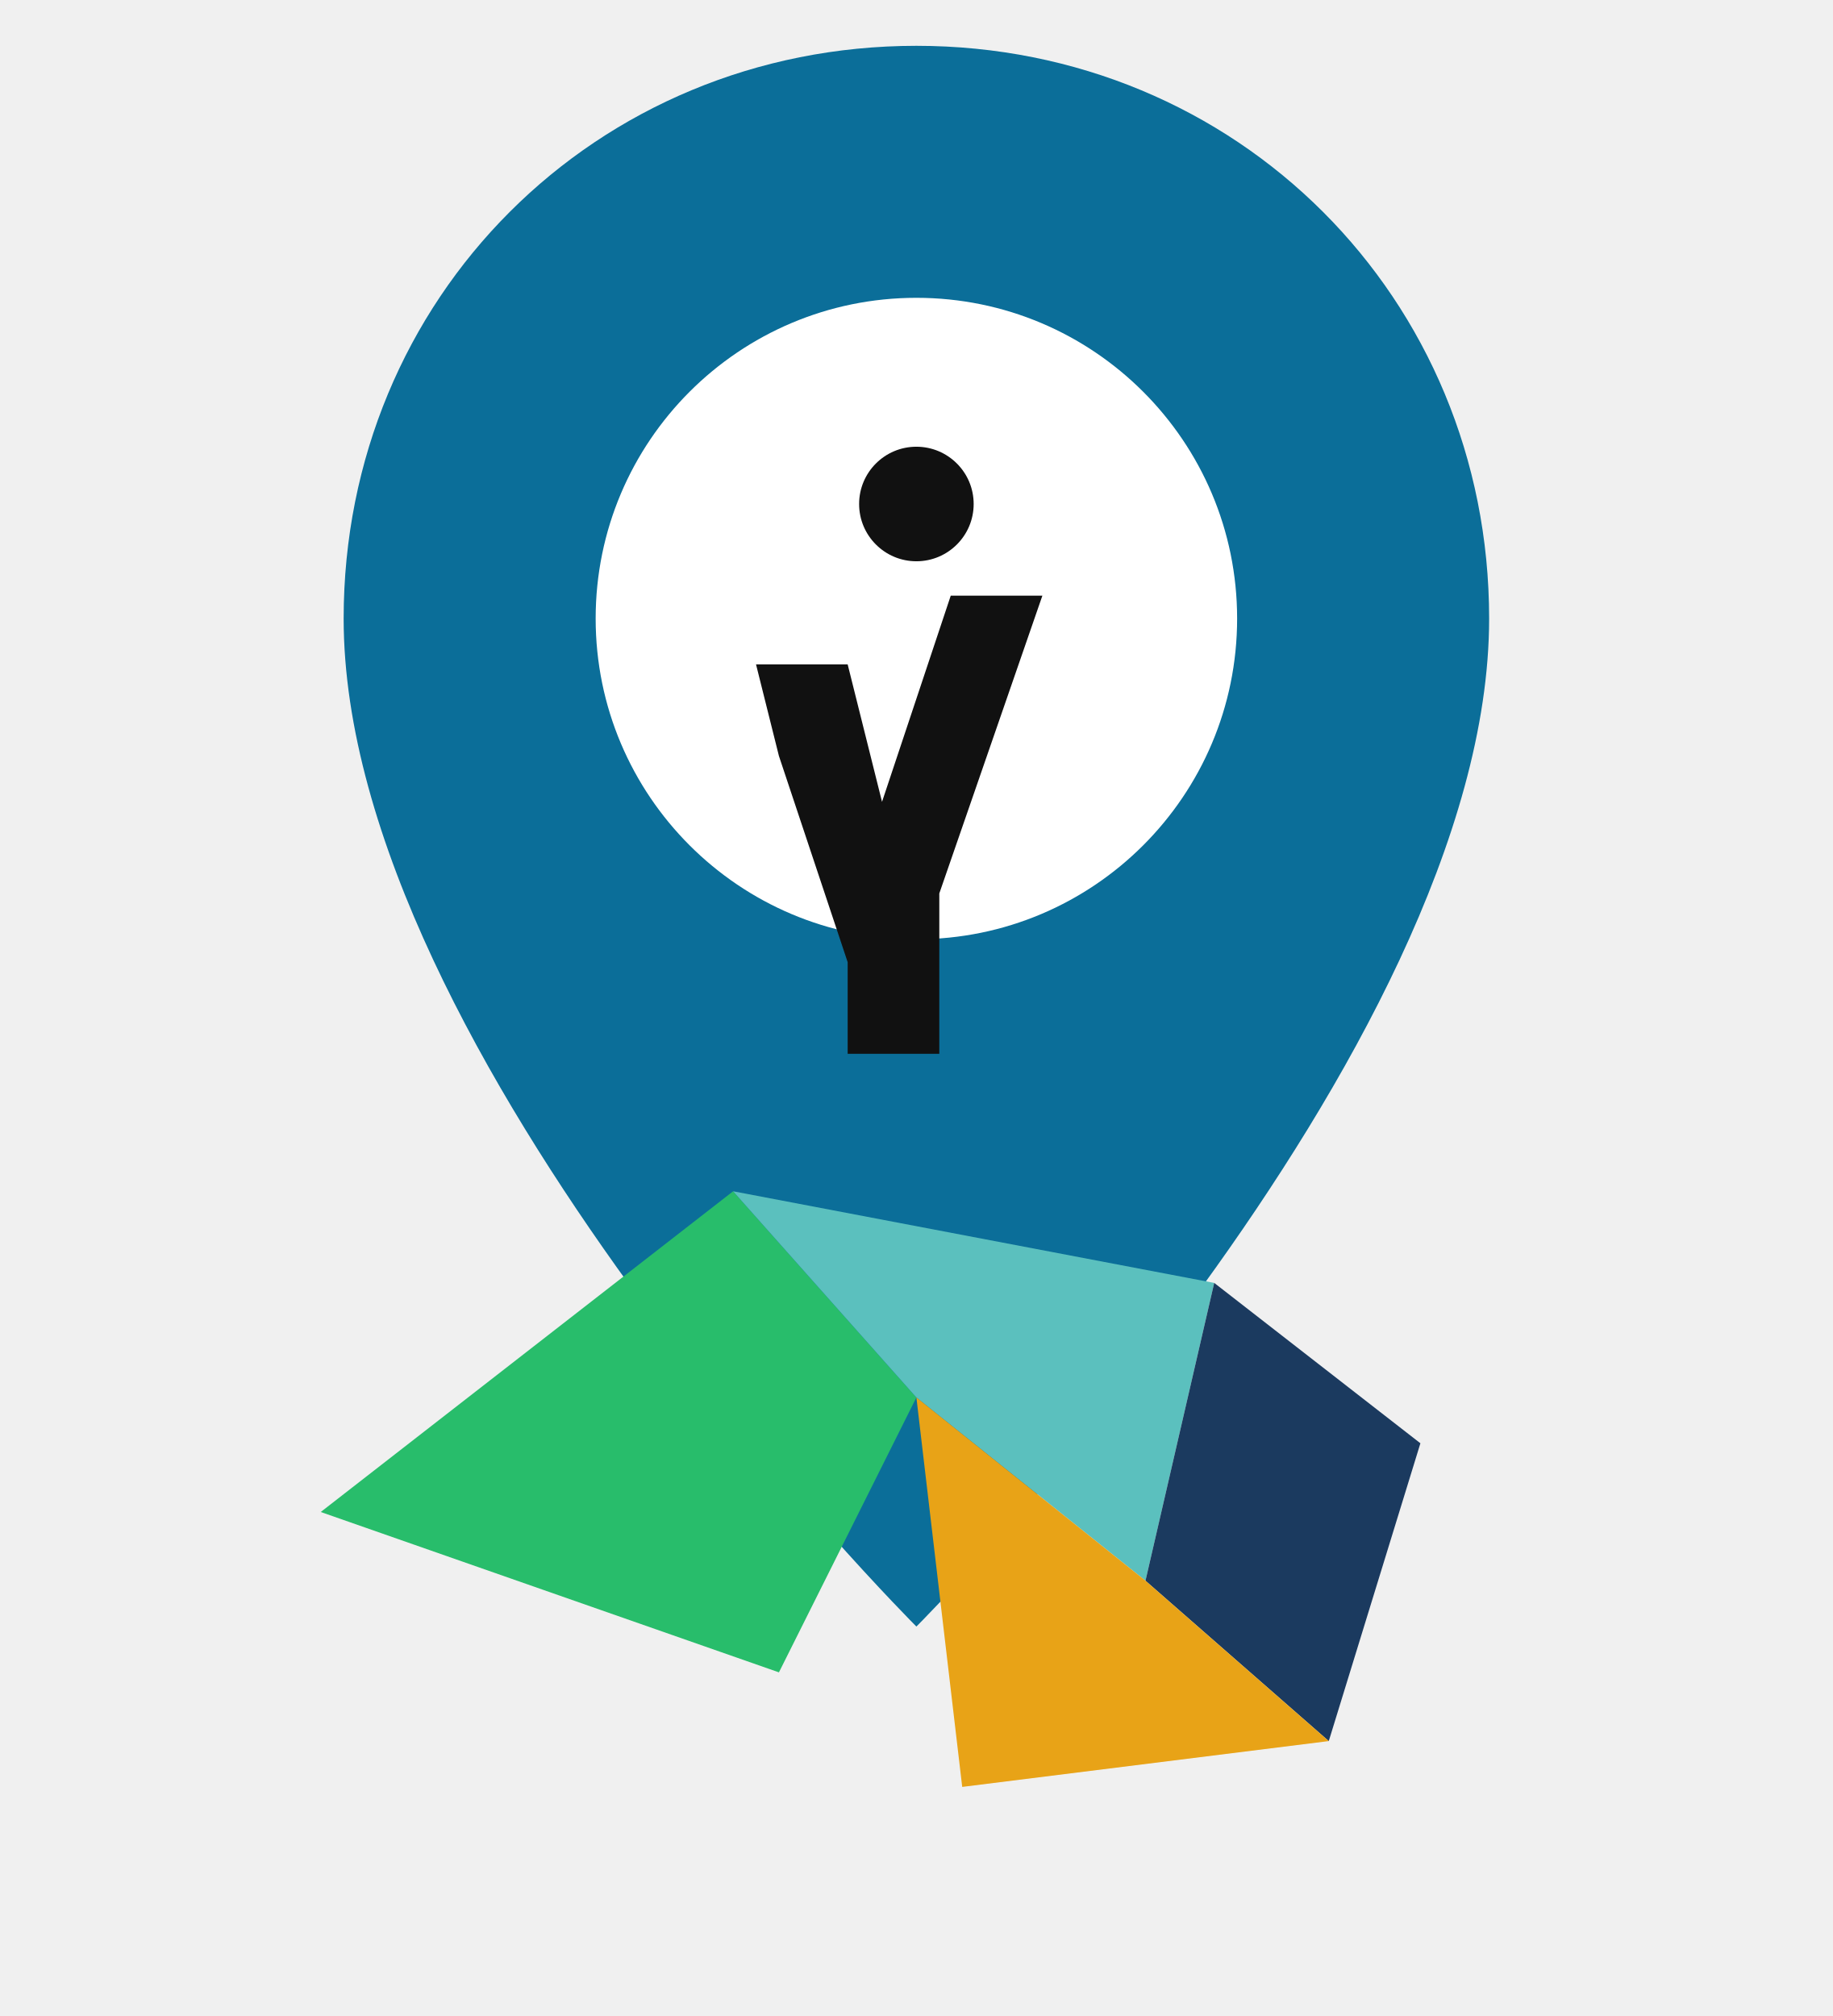
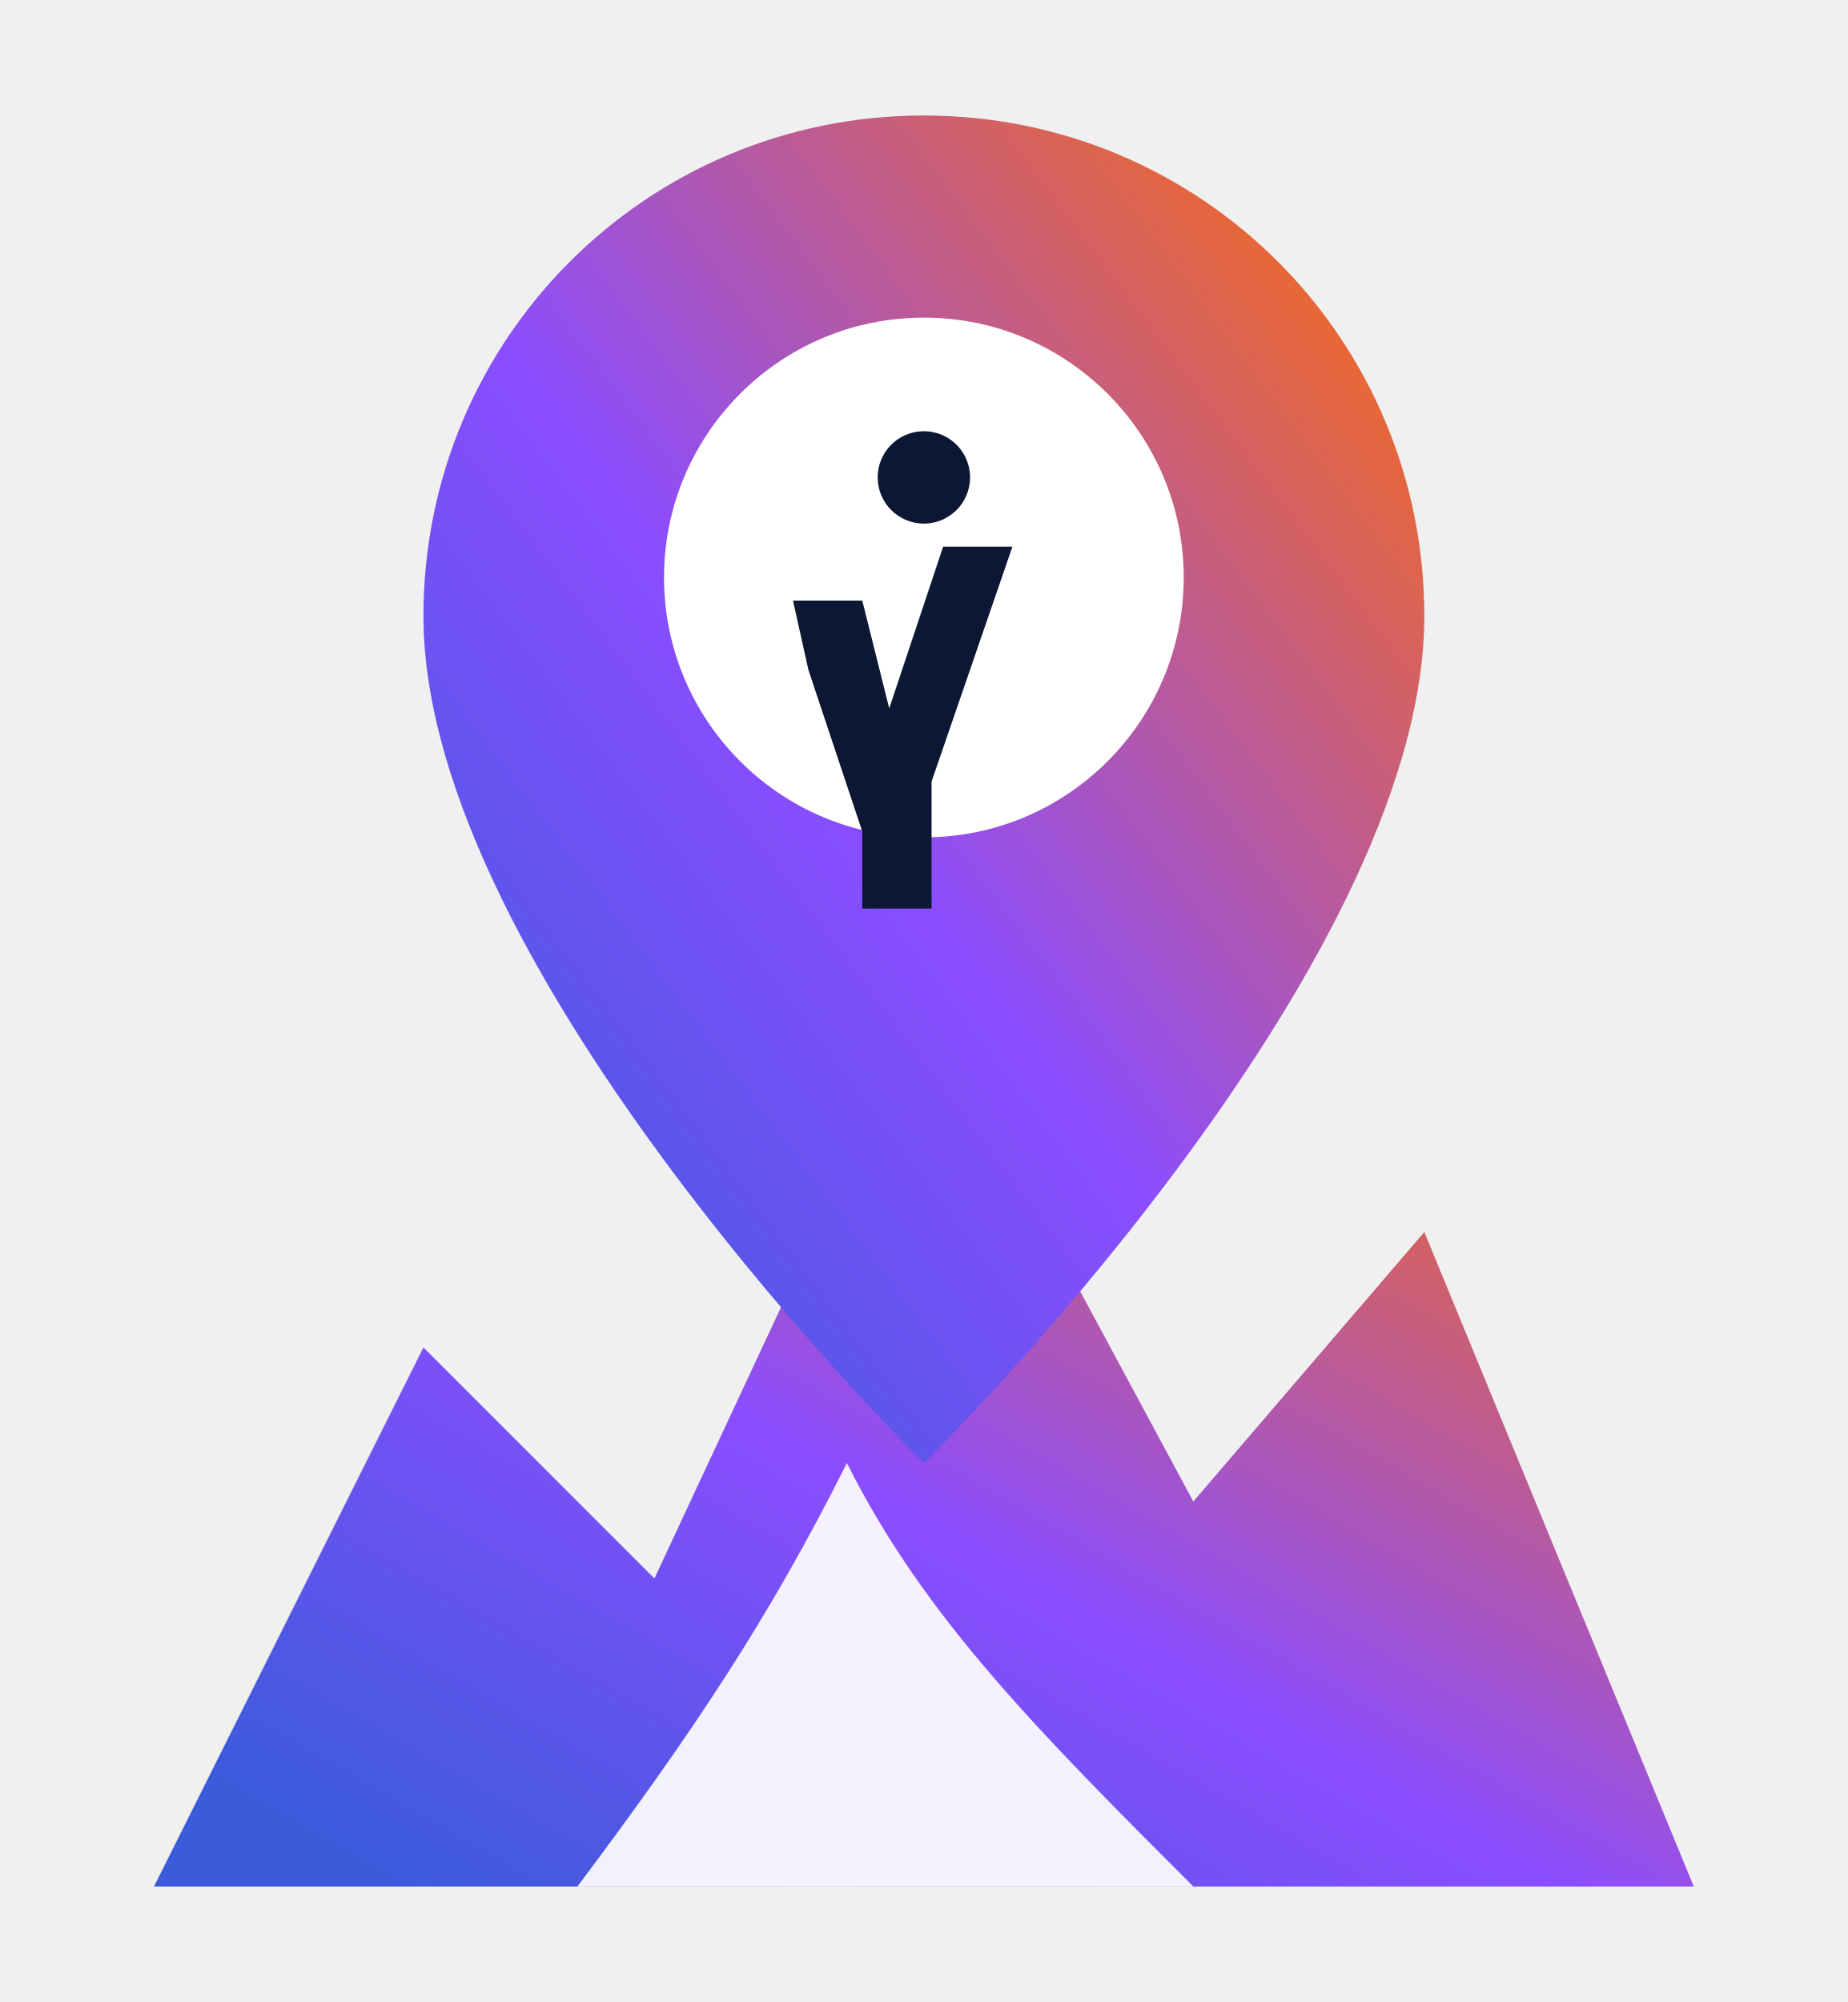
- <svg xmlns="http://www.w3.org/2000/svg" viewBox="0 0 80 88" role="img" aria-hidden="true">
-   <path fill="#0B6E99" d="M40 2c-14 0-25 11-25 25 0 19 25 44 25 44s25-25 25-44C65 13 54 2 40 2z" />
-   <circle cx="40" cy="27" r="14" fill="#fff" />
-   <g fill="#111" transform="translate(40 27)">
-     <circle r="2.5" cy="-5" />
-     <path d="M-7 2h4l1.5 6 3-9h4l-4.5 13v7h-4V15l-3-9z" />
-   </g>
-   <g transform="translate(14 52)">
-     <path fill="#28BD6B" d="M0 14 L18 0 L26 9 L20 21 Z" />
-     <path fill="#5BC0BE" d="M18 0 L39 4 L36 17 L26 9 Z" />
-     <path fill="#1B3A5F" d="M39 4 L48 11 L44 24 L36 17 Z" />
-     <path fill="#E8A317" d="M26 9 L36 17 L44 24 L28 26 Z" />
+ <svg xmlns="http://www.w3.org/2000/svg" viewBox="0 0 96 104" role="img" aria-hidden="true">
+   <defs>
+     <linearGradient id="mapableMarkGrad" x1="8%" y1="92%" x2="92%" y2="8%">
+       <stop offset="0%" stop-color="#3B5BDB" />
+       <stop offset="45%" stop-color="#8B4DFF" />
+       <stop offset="100%" stop-color="#F26A21" />
+     </linearGradient>
+   </defs>
+   <path fill="url(#mapableMarkGrad)" d="M8 98 L22 70 L34 82 L48 52 L62 78 L74 64 L88 98 Z" />
+   <path fill="#fff" fill-opacity="0.92" d="M30 98 C36 90 40 84 44 76 C48 84 54 90 62 98 Z" />
+   <path fill="url(#mapableMarkGrad)" d="M48 6c-14.4 0-26 11.6-26 26 0 18.5 26 44 26 44s26-25.5 26-44C74 17.6 62.4 6 48 6z" />
+   <circle cx="48" cy="30" r="13.5" fill="#fff" />
+   <g fill="#0C1833" transform="translate(48 30)">
+     <circle r="2.4" cy="-5.2" />
+     <path d="M-6.8 1.2h3.6l1.4 5.6 2.8-8.4h3.6l-4.2 12.2v6.6h-3.6V13.2l-2.8-8.4z" />
  </g>
</svg>
